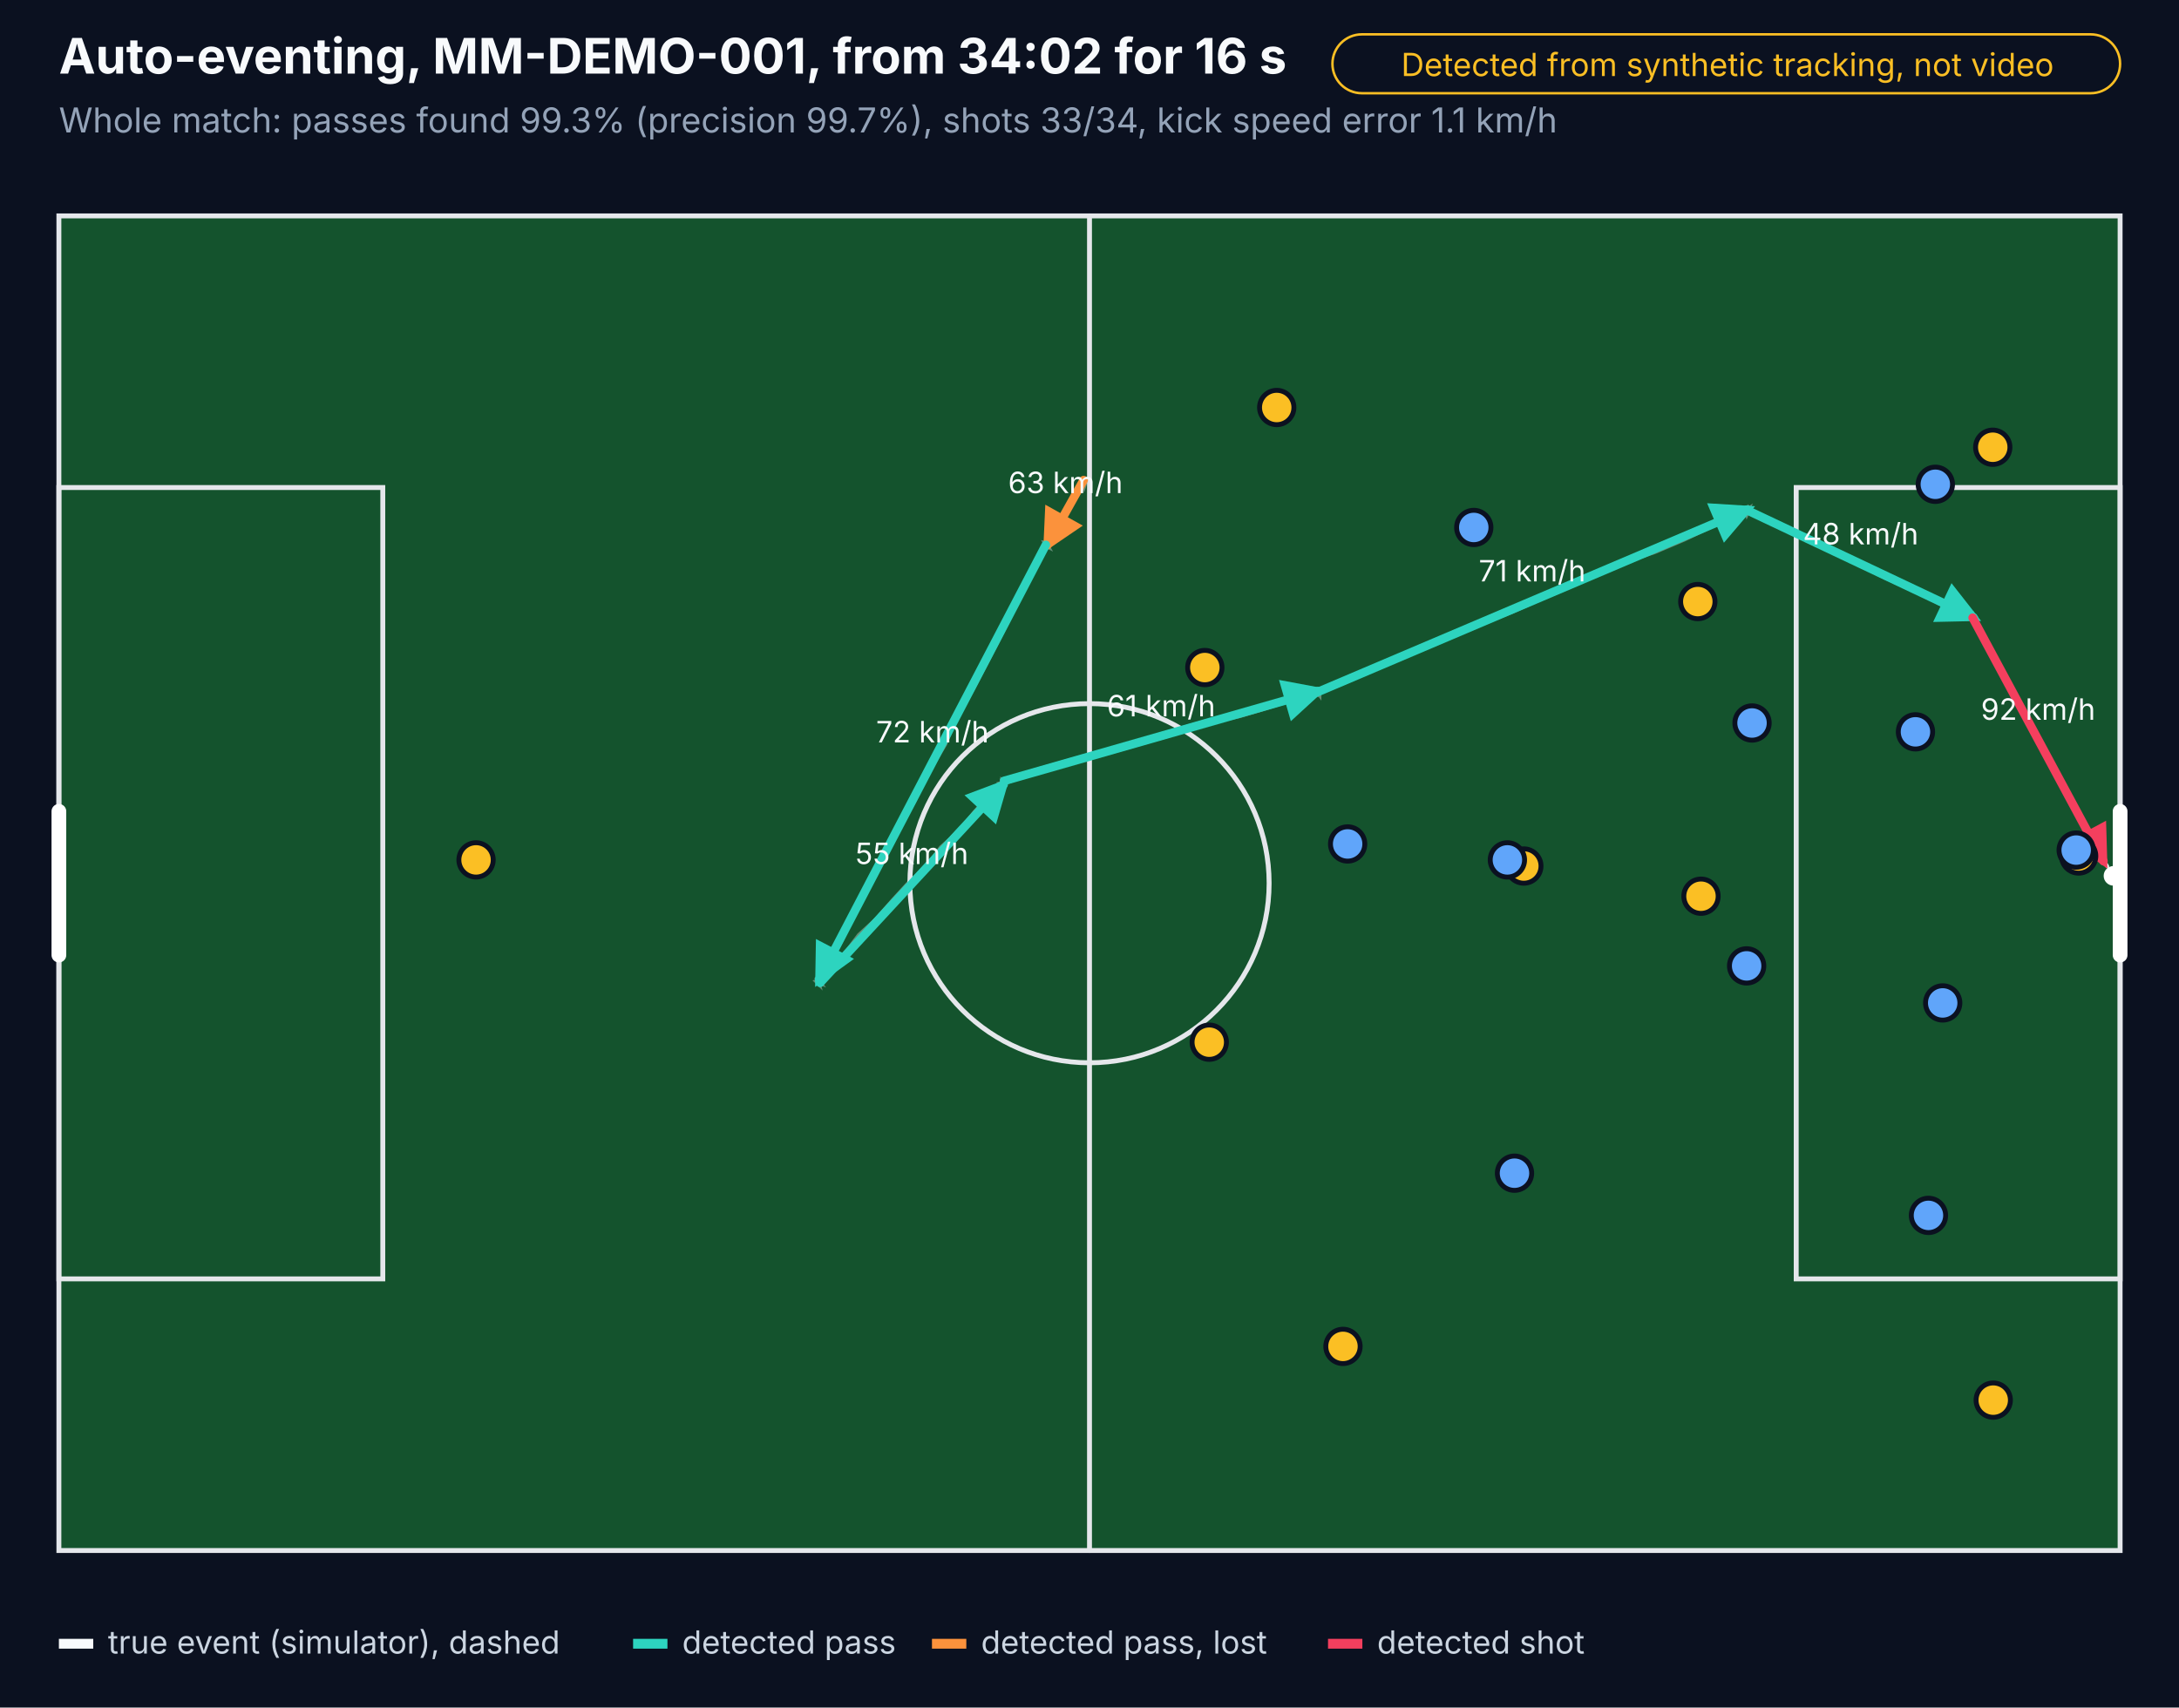
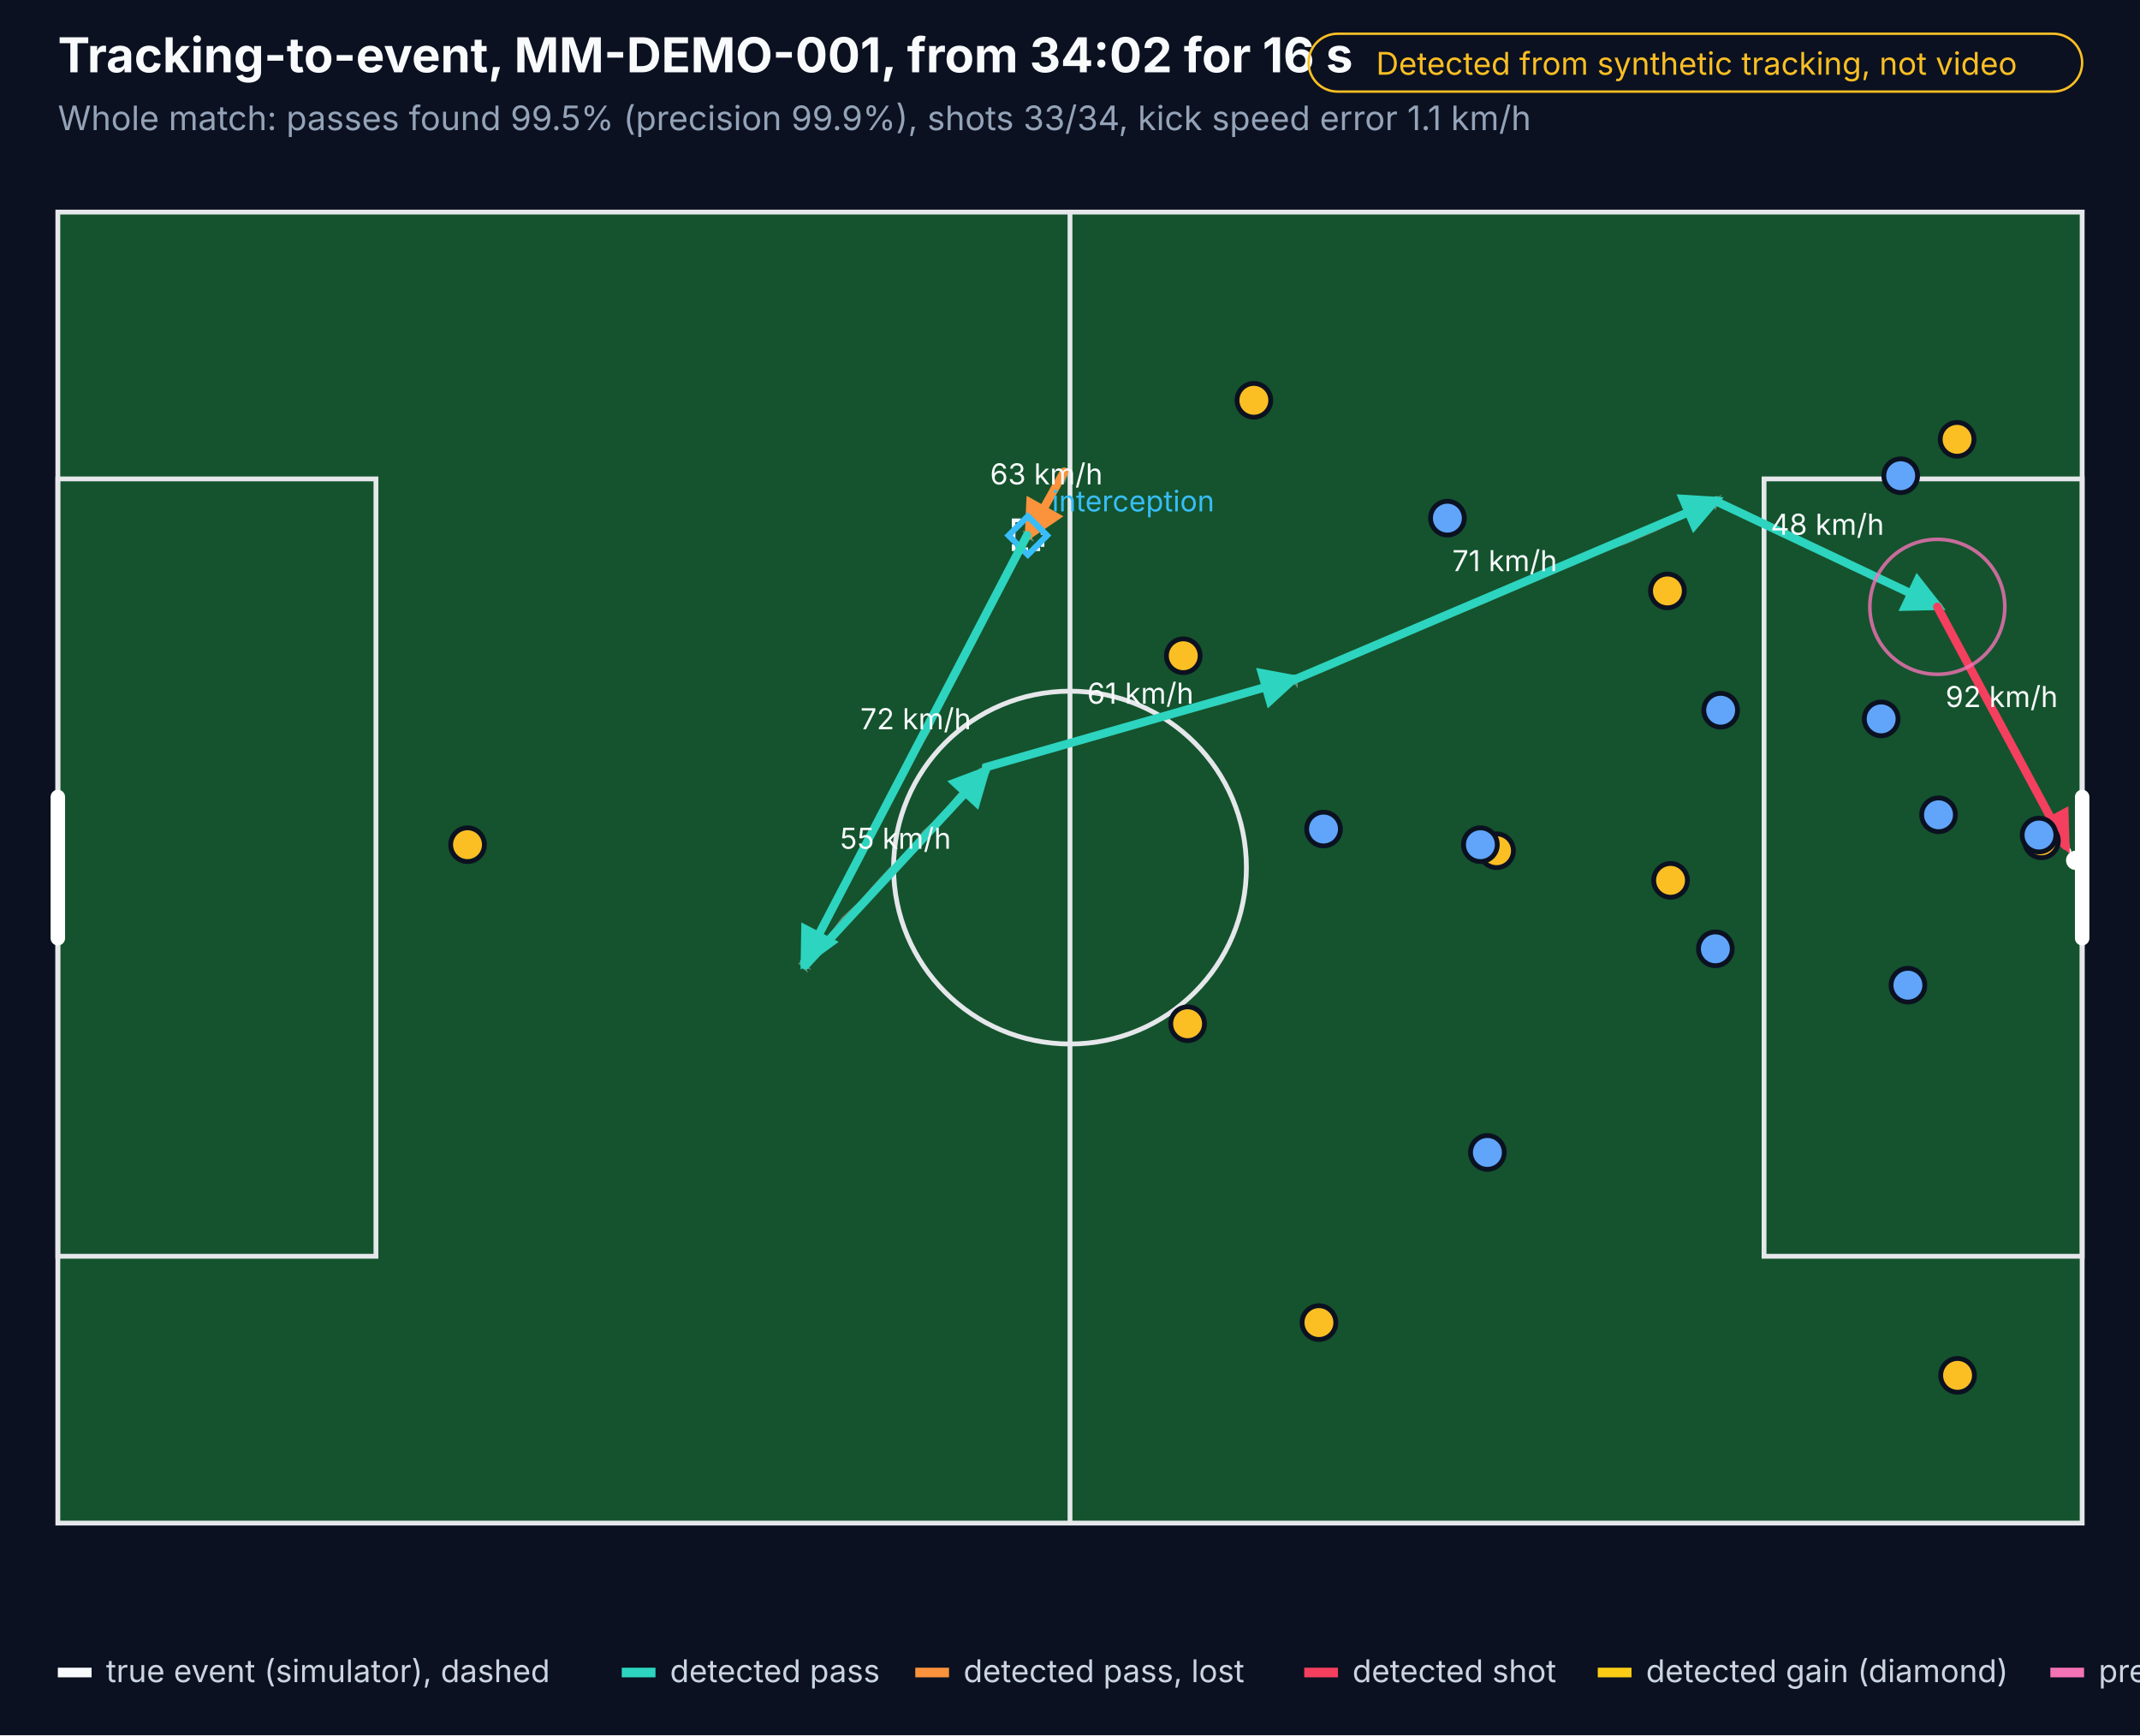
- <svg xmlns="http://www.w3.org/2000/svg" width="888" height="696" viewBox="0 0 888 696" font-family="Inter, Segoe UI, sans-serif">
+ <svg xmlns="http://www.w3.org/2000/svg" width="888" height="720" viewBox="0 0 888 720" font-family="Inter, Segoe UI, sans-serif">
  <defs>
    <marker id="complete" viewBox="0 0 10 10" refX="8" refY="5" markerWidth="5" markerHeight="5" orient="auto-start-reverse">
      <path d="M0,0 L10,5 L0,10 z" fill="#2dd4bf" />
    </marker>
    <marker id="incomplete" viewBox="0 0 10 10" refX="8" refY="5" markerWidth="5" markerHeight="5" orient="auto-start-reverse">
      <path d="M0,0 L10,5 L0,10 z" fill="#fb923c" />
    </marker>
    <marker id="out" viewBox="0 0 10 10" refX="8" refY="5" markerWidth="5" markerHeight="5" orient="auto-start-reverse">
      <path d="M0,0 L10,5 L0,10 z" fill="#fb923c" />
    </marker>
    <marker id="shot" viewBox="0 0 10 10" refX="8" refY="5" markerWidth="5" markerHeight="5" orient="auto-start-reverse">
      <path d="M0,0 L10,5 L0,10 z" fill="#f43f5e" />
    </marker>
    <marker id="clearance" viewBox="0 0 10 10" refX="8" refY="5" markerWidth="5" markerHeight="5" orient="auto-start-reverse">
      <path d="M0,0 L10,5 L0,10 z" fill="#a78bfa" />
    </marker>
+     <marker id="tackle" viewBox="0 0 10 10" refX="8" refY="5" markerWidth="5" markerHeight="5" orient="auto-start-reverse">
+       <path d="M0,0 L10,5 L0,10 z" fill="#facc15" />
+     </marker>
+     <marker id="interception" viewBox="0 0 10 10" refX="8" refY="5" markerWidth="5" markerHeight="5" orient="auto-start-reverse">
+       <path d="M0,0 L10,5 L0,10 z" fill="#38bdf8" />
+     </marker>
+     <marker id="recovery" viewBox="0 0 10 10" refX="8" refY="5" markerWidth="5" markerHeight="5" orient="auto-start-reverse">
+       <path d="M0,0 L10,5 L0,10 z" fill="#4ade80" />
+     </marker>
+     <marker id="pressure" viewBox="0 0 10 10" refX="8" refY="5" markerWidth="5" markerHeight="5" orient="auto-start-reverse">
+       <path d="M0,0 L10,5 L0,10 z" fill="#f472b6" />
+     </marker>
  </defs>
  <rect width="100%" height="100%" fill="#0b1120" />
-   <text x="24.0" y="30" fill="#f8fafc" font-size="20" font-weight="700">Auto-eventing, MM-DEMO-001, from 34:02 for 16 s</text>
-   <text x="24.0" y="54" fill="#94a3b8" font-size="14">Whole match: passes found 99.3% (precision 99.7%), shots 33/34, kick speed error 1.1 km/h</text>
+   <text x="24.0" y="30" fill="#f8fafc" font-size="20" font-weight="700">Tracking-to-event, MM-DEMO-001, from 34:02 for 16 s</text>
+   <text x="24.0" y="54" fill="#94a3b8" font-size="14">Whole match: passes found 99.5% (precision 99.9%), shots 33/34, kick speed error 1.1 km/h</text>
  <rect x="543" y="14" width="321" height="24" rx="12" fill="none" stroke="#fbbf24" />
  <text x="704" y="31" fill="#fbbf24" font-size="13" text-anchor="middle">Detected from synthetic tracking, not video</text>
  <rect x="24.0" y="88.0" width="840.0" height="544.0" fill="#14532d" stroke="#e5e7eb" stroke-width="2" />
  <line x1="444.0" y1="632.0" x2="444.0" y2="88.0" stroke="#e5e7eb" stroke-width="2" stroke-linecap="round" />
  <circle cx="444.0" cy="360.0" r="73.2" fill="none" stroke="#e5e7eb" stroke-width="2" />
  <rect x="24.0" y="198.72" width="132.0" height="322.56" fill="none" stroke="#e5e7eb" stroke-width="2" />
  <line x1="24.0" y1="389.3" x2="24.0" y2="330.7" stroke="#ffffff" stroke-width="6" stroke-linecap="round" />
  <rect x="732.0" y="198.72" width="132.0" height="322.56" fill="none" stroke="#e5e7eb" stroke-width="2" />
  <line x1="864.0" y1="389.3" x2="864.0" y2="330.7" stroke="#ffffff" stroke-width="6" stroke-linecap="round" />
  <polyline points="441.7,197.0 441.8,196.2 442.0,197.1 442.2,196.5 442.0,196.8 441.6,196.0 441.7,197.2 441.9,196.5 441.4,196.3 441.5,197.0 441.5,197.0 441.6,195.7 441.0,198.5 434.9,208.0 428.2,218.9 426.5,222.1 426.5,221.7 427.3,221.5 426.2,222.1 426.3,222.3 426.7,222.5 426.2,221.6 427.1,221.8 427.1,221.4 426.2,222.1 425.4,223.2 419.4,234.6 414.1,246.0 408.4,257.6 402.5,269.0 396.2,281.0 389.9,291.8 385.0,303.3 378.2,314.7 372.5,326.4 366.3,337.2 360.5,348.8 353.9,359.5 348.3,371.4 342.9,383.1 336.5,394.6 334.1,399.1 333.6,400.2 333.7,399.7 333.7,399.9 334.0,399.3 334.2,399.5 334.3,399.7 333.0,400.1 333.4,400.5 333.3,400.1 333.8,400.3 333.3,399.6 333.4,400.2 334.2,400.7 333.9,400.6 337.7,395.4 344.4,388.9 350.2,381.2 357.2,374.8 364.0,367.0 370.6,359.8 377.8,353.2 383.6,345.5 391.1,338.8 397.2,331.2 403.0,324.7 409.1,319.7 408.9,318.9 409.9,318.0 409.2,317.9 408.9,319.1 408.8,318.3 409.0,318.4 408.8,318.8 409.2,319.3 408.7,318.9 409.1,319.5 408.9,318.9 409.2,319.0 408.2,319.3 408.5,319.5 409.3,318.7 409.1,319.1 408.4,319.5 408.9,318.6 408.4,318.2 408.8,318.6 409.2,318.6 409.5,319.4 409.0,318.7 409.0,318.6 409.3,318.7 409.2,318.3 412.0,317.4 422.7,314.4 433.4,310.9 442.8,309.3 453.5,305.8 463.3,302.8 473.5,300.5 484.5,296.9 494.4,294.0 505.2,291.7 515.0,288.8 525.0,285.6 534.7,283.1 536.9,281.9 537.4,282.2 536.0,281.7 536.3,282.4 537.1,282.0 536.8,282.8 536.8,282.0 537.3,282.1 536.8,281.9 537.5,282.4 537.5,282.5 537.0,281.8 537.0,281.8 536.4,282.3 536.8,282.6 536.9,282.3 537.0,283.2 537.1,282.5 537.0,282.4 547.1,278.4 558.4,273.4 570.0,268.0 582.1,263.4 592.9,258.2 605.6,253.4 616.2,249.2 628.1,243.9 639.8,239.0 650.9,233.6 661.9,229.0 674.4,224.8 686.2,219.8 698.0,214.2 708.6,209.2 711.9,208.6 712.0,208.2 712.4,208.4 711.7,207.7 712.2,207.7 711.5,208.3 712.1,207.9 711.8,208.6 712.5,208.4 713.0,208.3 712.5,207.8 712.0,208.9 711.7,207.8 712.8,208.2 712.3,207.3 711.8,207.9 712.2,208.0 711.6,207.7 712.0,208.2 711.8,208.5 712.2,208.6 712.3,208.0 711.9,208.6 712.4,208.1 714.1,209.1 721.1,212.7 729.1,216.2 736.2,219.7 745.2,222.9 753.4,227.4 760.6,231.2 767.8,235.1 776.0,238.8 783.9,242.4 791.5,246.4 798.8,249.3 804.2,251.6 803.5,252.0 804.1,252.2 803.7,252.2 803.9,252.4 803.6,252.1 803.6,252.6 804.2,251.3 810.4,264.3 818.5,278.4 826.4,292.9 833.9,307.8 841.9,321.9 850.0,336.8 857.2,351.0" fill="none" stroke="#f8fafc" stroke-opacity="0.35" stroke-width="2" />
  <line x1="441.8" y1="196.6" x2="426.6" y2="221.9" stroke="#f8fafc" stroke-width="1.5" stroke-linecap="round" stroke-dasharray="5 5" />
  <line x1="426.6" y1="221.9" x2="333.8" y2="400.0" stroke="#f8fafc" stroke-width="1.5" stroke-linecap="round" stroke-dasharray="5 5" />
  <line x1="333.8" y1="400.0" x2="408.8" y2="318.8" stroke="#f8fafc" stroke-width="1.5" stroke-linecap="round" stroke-dasharray="5 5" />
  <line x1="408.8" y1="318.8" x2="537.0" y2="282.4" stroke="#f8fafc" stroke-width="1.5" stroke-linecap="round" stroke-dasharray="5 5" />
  <line x1="537.0" y1="282.4" x2="712.0" y2="208.0" stroke="#f8fafc" stroke-width="1.5" stroke-linecap="round" stroke-dasharray="5 5" />
  <line x1="712.0" y1="208.0" x2="804.0" y2="252.0" stroke="#f8fafc" stroke-width="1.5" stroke-linecap="round" stroke-dasharray="5 5" />
  <line x1="804.0" y1="252.0" x2="860.8" y2="356.9" stroke="#f8fafc" stroke-width="1.5" stroke-linecap="round" stroke-dasharray="5 5" />
+   <rect x="420.6" y="215.9" width="12" height="12" fill="none" stroke="#f8fafc" stroke-width="1.5" stroke-dasharray="3 2" />
  <line x1="441.6" y1="195.7" x2="426.8" y2="222.2" stroke="#fb923c" stroke-width="3.5" stroke-linecap="round" marker-end="url(#incomplete)" />
  <text x="434.2" y="201.0" fill="#f8fafc" font-size="12" text-anchor="middle">63 km/h</text>
+   <path d="M426.5,214.2 L434.5,222.2 L426.5,230.2 L418.5,222.2 z" fill="none" stroke="#38bdf8" stroke-width="2.5" />
+   <text x="436.5" y="212.2" fill="#38bdf8" font-size="12">interception</text>
  <line x1="426.2" y1="222.1" x2="333.8" y2="399.2" stroke="#2dd4bf" stroke-width="3.5" stroke-linecap="round" marker-end="url(#complete)" />
  <text x="380.0" y="302.6" fill="#f8fafc" font-size="12" text-anchor="middle">72 km/h</text>
  <line x1="334.2" y1="400.6" x2="409.0" y2="319.8" stroke="#2dd4bf" stroke-width="3.5" stroke-linecap="round" marker-end="url(#complete)" />
  <text x="371.6" y="352.2" fill="#f8fafc" font-size="12" text-anchor="middle">55 km/h</text>
  <line x1="409.2" y1="318.3" x2="537.1" y2="281.7" stroke="#2dd4bf" stroke-width="3.5" stroke-linecap="round" marker-end="url(#complete)" />
  <text x="473.2" y="292.0" fill="#f8fafc" font-size="12" text-anchor="middle">61 km/h</text>
  <line x1="536.7" y1="282.2" x2="712.0" y2="207.7" stroke="#2dd4bf" stroke-width="3.5" stroke-linecap="round" marker-end="url(#complete)" />
  <text x="624.4" y="237.0" fill="#f8fafc" font-size="12" text-anchor="middle">71 km/h</text>
  <line x1="712.5" y1="208.2" x2="804.2" y2="251.6" stroke="#2dd4bf" stroke-width="3.5" stroke-linecap="round" marker-end="url(#complete)" />
  <text x="758.3" y="221.9" fill="#f8fafc" font-size="12" text-anchor="middle">48 km/h</text>
  <line x1="803.9" y1="251.8" x2="857.2" y2="351.0" stroke="#f43f5e" stroke-width="3.5" stroke-linecap="round" marker-end="url(#shot)" />
  <text x="830.6" y="293.4" fill="#f8fafc" font-size="12" text-anchor="middle">92 km/h</text>
+   <circle cx="803.9" cy="251.8" r="28.0" fill="none" stroke="#f472b6" stroke-width="1.5" stroke-opacity="0.8" />
  <circle cx="194.0" cy="350.5" r="7" fill="#fbbf24" stroke="#0b1120" stroke-width="2" />
  <circle cx="547.3" cy="548.8" r="7" fill="#fbbf24" stroke="#0b1120" stroke-width="2" />
  <circle cx="492.8" cy="424.8" r="7" fill="#fbbf24" stroke="#0b1120" stroke-width="2" />
  <circle cx="491.0" cy="272.1" r="7" fill="#fbbf24" stroke="#0b1120" stroke-width="2" />
  <circle cx="520.3" cy="166.1" r="7" fill="#fbbf24" stroke="#0b1120" stroke-width="2" />
  <circle cx="621.0" cy="353.0" r="7" fill="#fbbf24" stroke="#0b1120" stroke-width="2" />
  <circle cx="693.2" cy="365.3" r="7" fill="#fbbf24" stroke="#0b1120" stroke-width="2" />
  <circle cx="691.9" cy="245.2" r="7" fill="#fbbf24" stroke="#0b1120" stroke-width="2" />
  <circle cx="812.3" cy="570.7" r="7" fill="#fbbf24" stroke="#0b1120" stroke-width="2" />
  <circle cx="812.1" cy="182.3" r="7" fill="#fbbf24" stroke="#0b1120" stroke-width="2" />
  <circle cx="847.1" cy="348.9" r="7" fill="#fbbf24" stroke="#0b1120" stroke-width="2" />
  <circle cx="846.1" cy="346.5" r="7" fill="#60a5fa" stroke="#0b1120" stroke-width="2" />
  <circle cx="788.7" cy="197.4" r="7" fill="#60a5fa" stroke="#0b1120" stroke-width="2" />
  <circle cx="780.6" cy="298.3" r="7" fill="#60a5fa" stroke="#0b1120" stroke-width="2" />
  <circle cx="791.7" cy="408.8" r="7" fill="#60a5fa" stroke="#0b1120" stroke-width="2" />
-   <circle cx="785.9" cy="495.4" r="7" fill="#60a5fa" stroke="#0b1120" stroke-width="2" />
+   <circle cx="804.4" cy="338.1" r="7" fill="#60a5fa" stroke="#0b1120" stroke-width="2" />
  <circle cx="714.0" cy="294.7" r="7" fill="#60a5fa" stroke="#0b1120" stroke-width="2" />
  <circle cx="711.8" cy="393.7" r="7" fill="#60a5fa" stroke="#0b1120" stroke-width="2" />
  <circle cx="600.6" cy="215.0" r="7" fill="#60a5fa" stroke="#0b1120" stroke-width="2" />
  <circle cx="614.3" cy="350.5" r="7" fill="#60a5fa" stroke="#0b1120" stroke-width="2" />
  <circle cx="617.2" cy="478.2" r="7" fill="#60a5fa" stroke="#0b1120" stroke-width="2" />
  <circle cx="549.2" cy="344.0" r="7" fill="#60a5fa" stroke="#0b1120" stroke-width="2" />
  <circle cx="861.3" cy="357.0" r="4" fill="#ffffff" />
-   <rect x="24.0" y="668.0" width="14" height="4" fill="#f8fafc" />
-   <text x="44.0" y="674.0" fill="#cbd5e1" font-size="13">true event (simulator), dashed</text>
-   <rect x="258.0" y="668.0" width="14" height="4" fill="#2dd4bf" />
-   <text x="278.0" y="674.0" fill="#cbd5e1" font-size="13">detected pass</text>
-   <rect x="379.8" y="668.0" width="14" height="4" fill="#fb923c" />
-   <text x="399.8" y="674.0" fill="#cbd5e1" font-size="13">detected pass, lost</text>
-   <rect x="541.2" y="668.0" width="14" height="4" fill="#f43f5e" />
-   <text x="561.2" y="674.0" fill="#cbd5e1" font-size="13">detected shot</text>
+   <rect x="24.0" y="692.0" width="14" height="4" fill="#f8fafc" />
+   <text x="44.0" y="698.0" fill="#cbd5e1" font-size="13">true event (simulator), dashed</text>
+   <rect x="258.0" y="692.0" width="14" height="4" fill="#2dd4bf" />
+   <text x="278.0" y="698.0" fill="#cbd5e1" font-size="13">detected pass</text>
+   <rect x="379.8" y="692.0" width="14" height="4" fill="#fb923c" />
+   <text x="399.8" y="698.0" fill="#cbd5e1" font-size="13">detected pass, lost</text>
+   <rect x="541.2" y="692.0" width="14" height="4" fill="#f43f5e" />
+   <text x="561.2" y="698.0" fill="#cbd5e1" font-size="13">detected shot</text>
+   <rect x="663.0" y="692.0" width="14" height="4" fill="#facc15" />
+   <text x="683.0" y="698.0" fill="#cbd5e1" font-size="13">detected gain (diamond)</text>
+   <rect x="850.8" y="692.0" width="14" height="4" fill="#f472b6" />
+   <text x="870.8" y="698.0" fill="#cbd5e1" font-size="13">pressure ring</text>
</svg>
